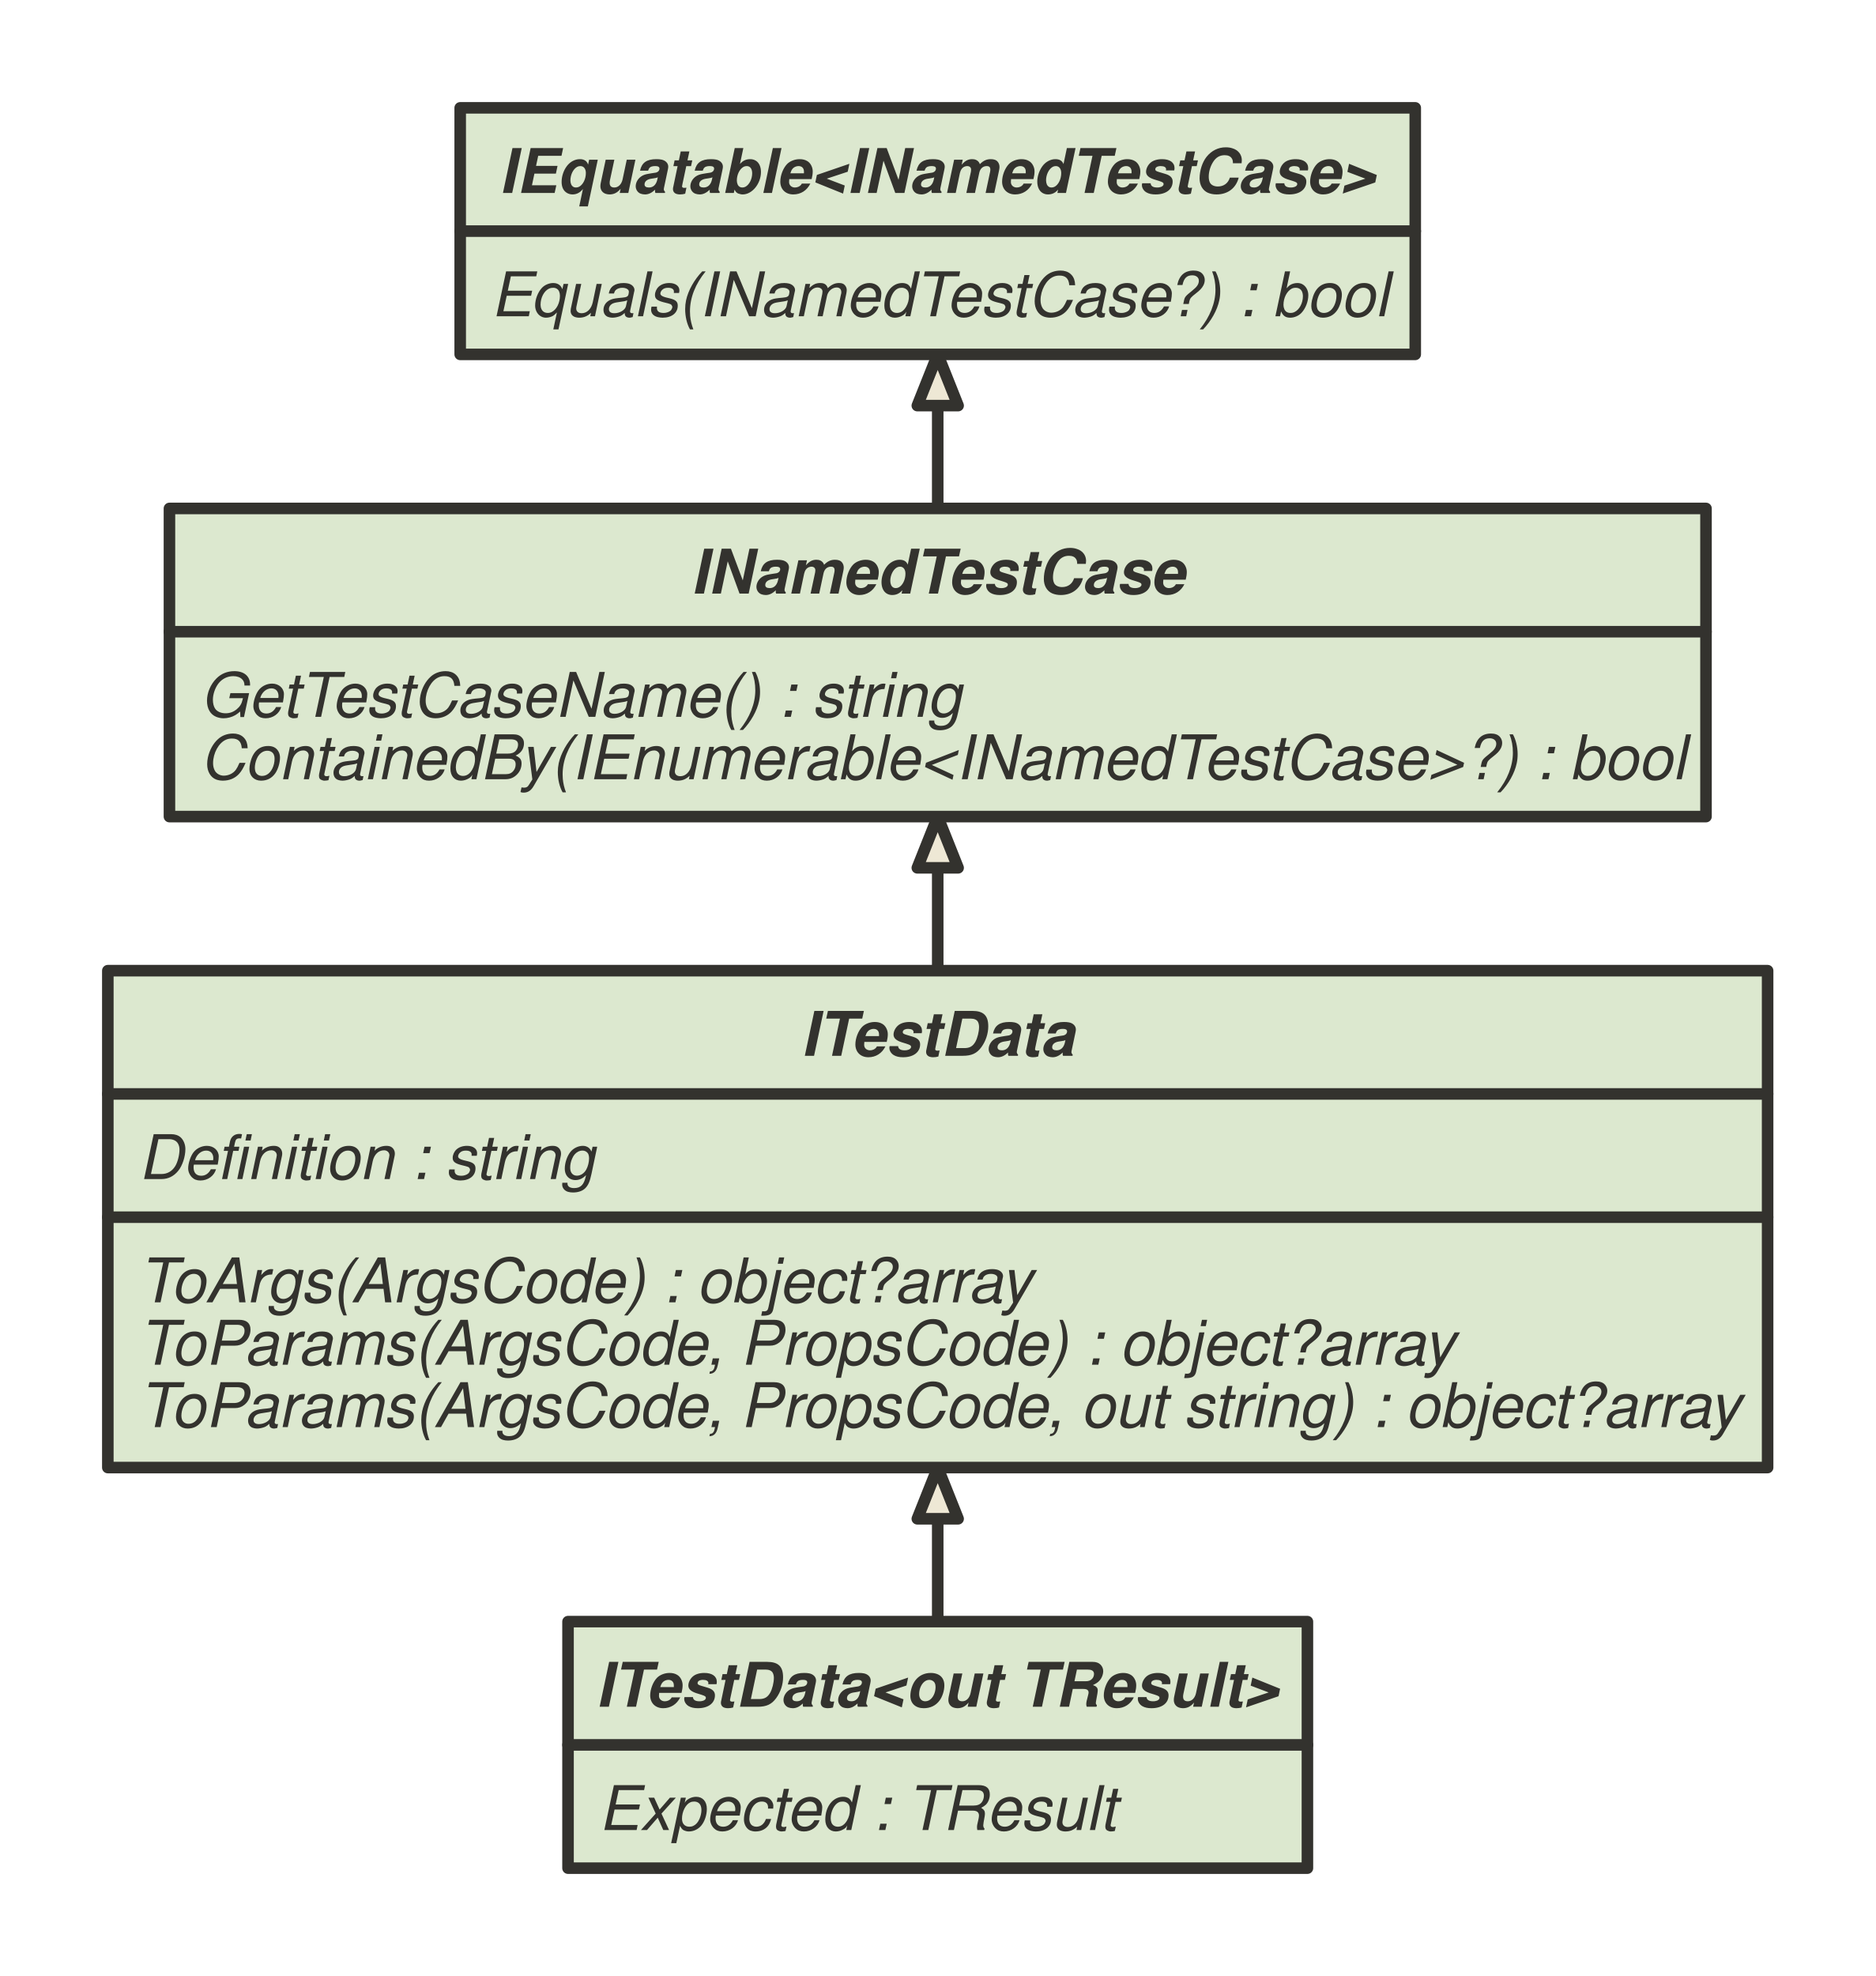
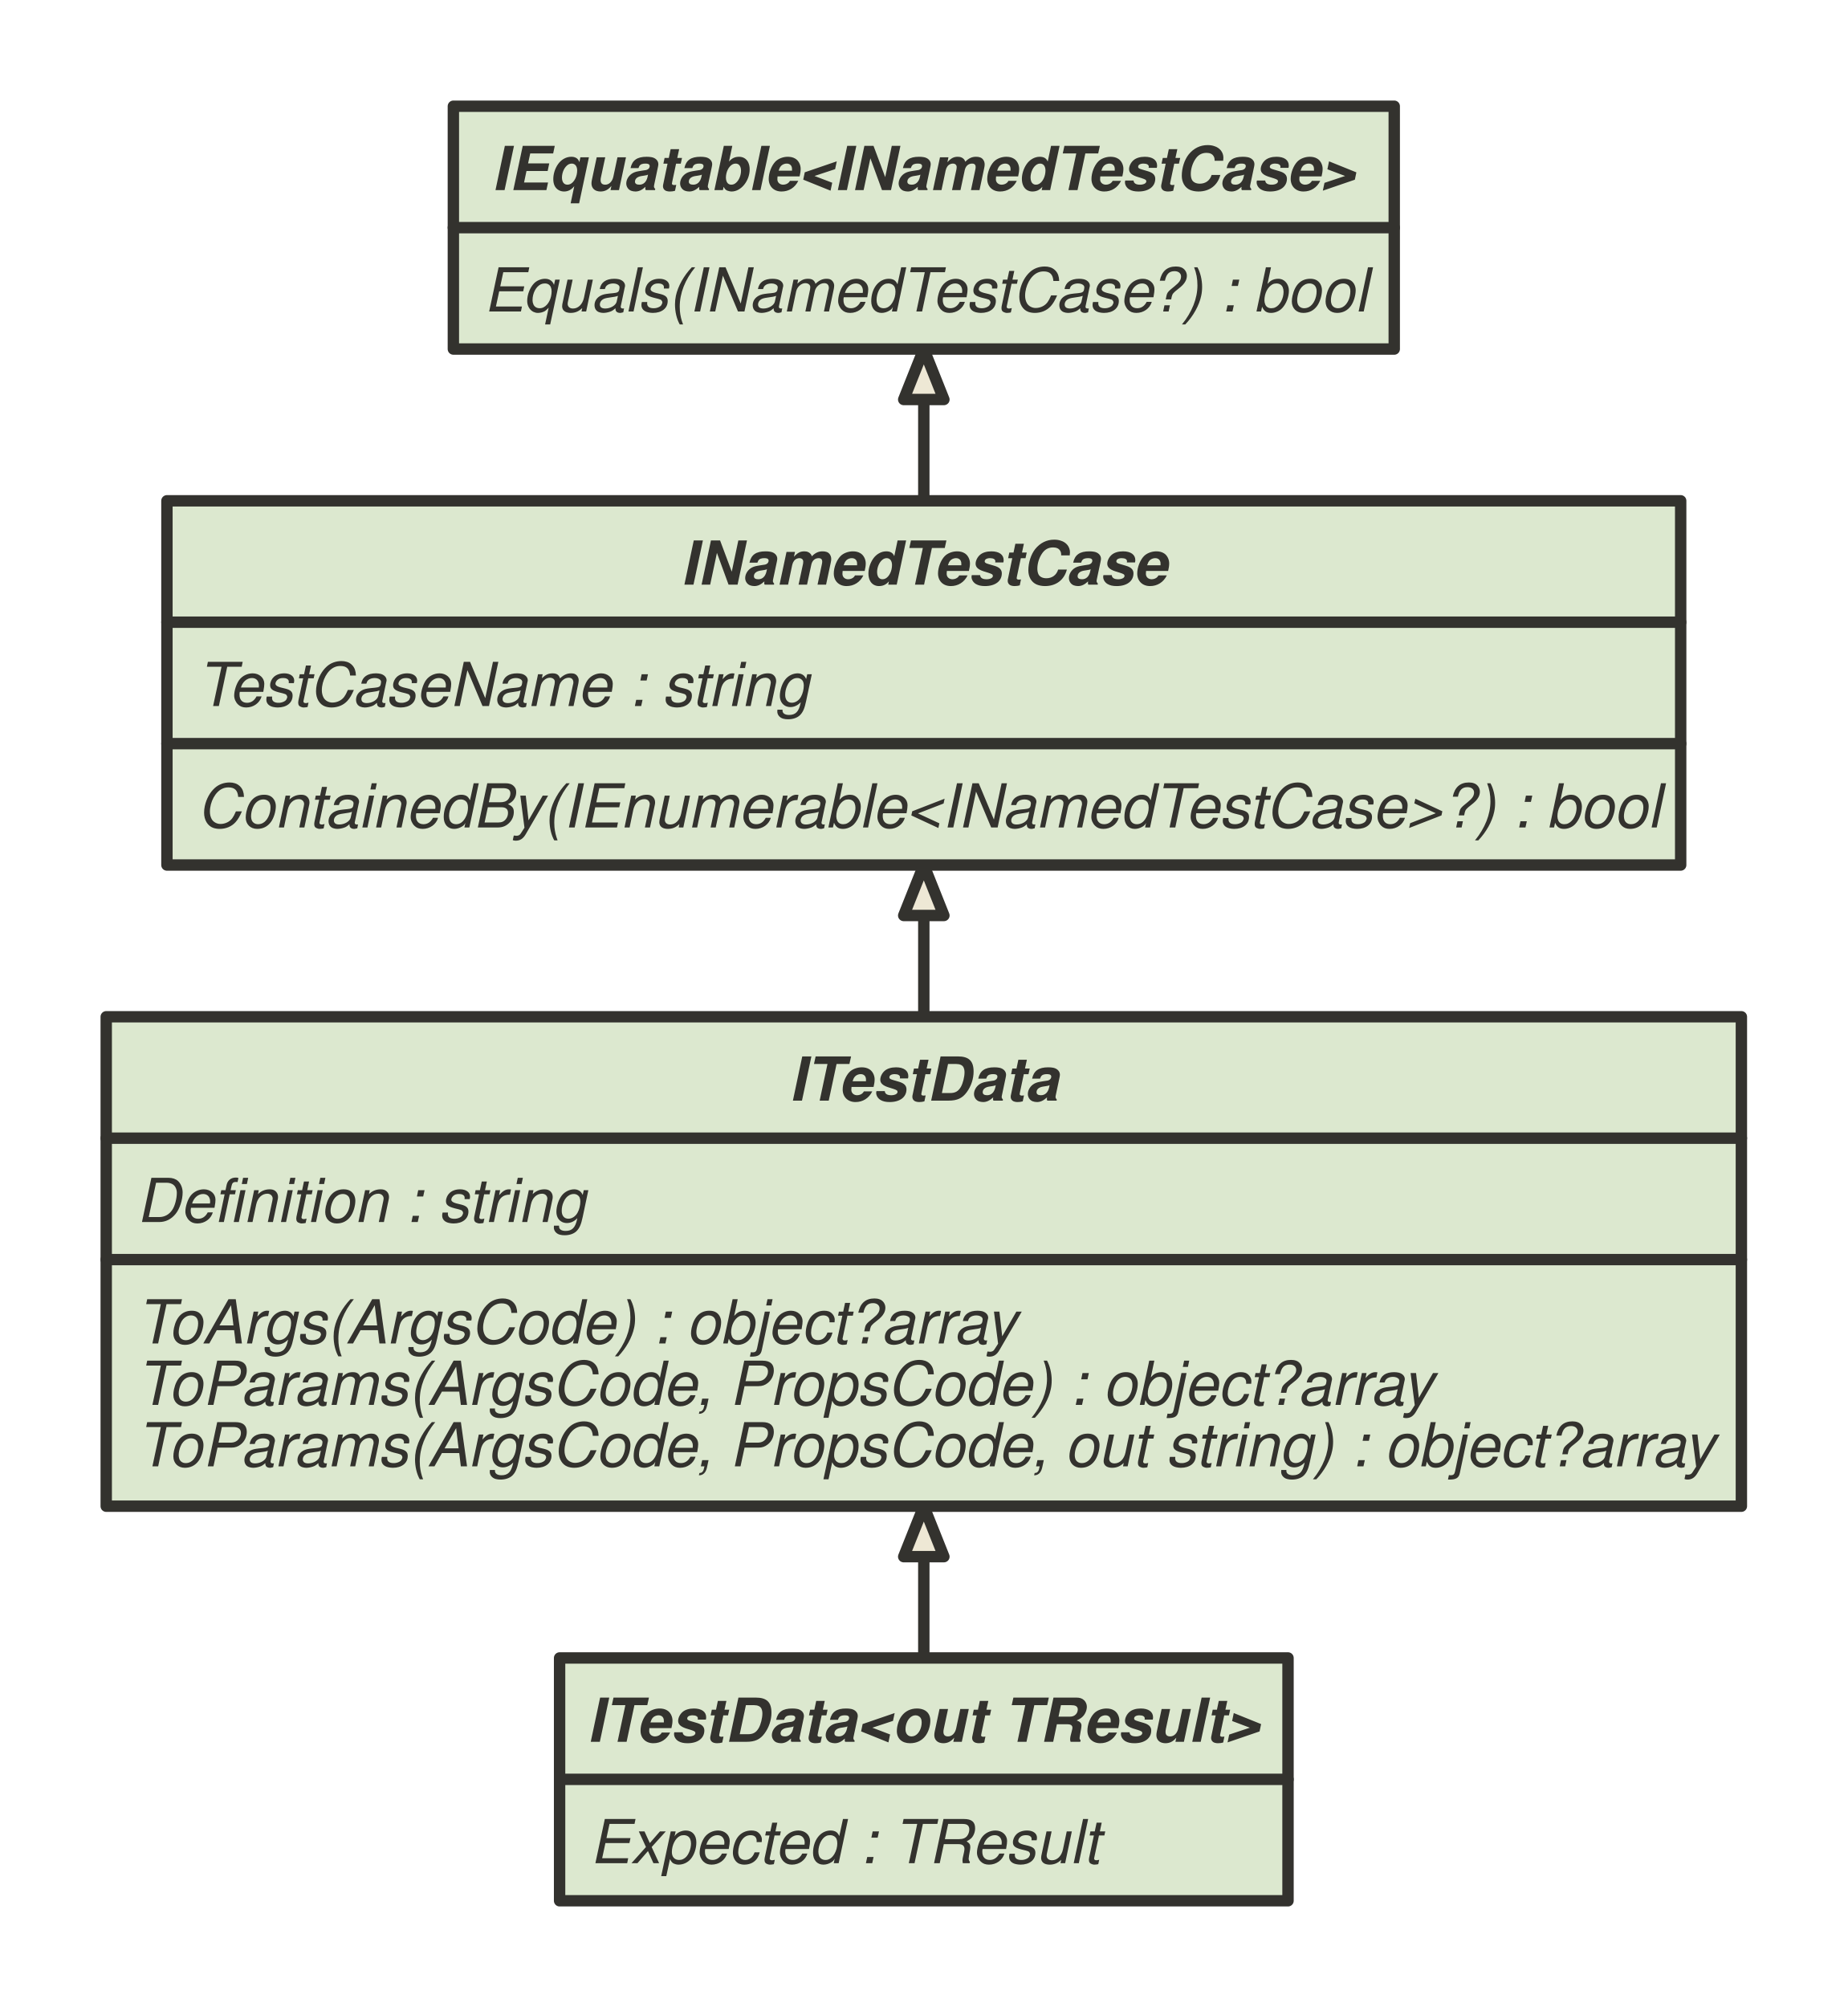
- <svg xmlns="http://www.w3.org/2000/svg" version="1.1" baseProfile="full" width="487.0" height="513.0" viewBox="0 0 487 513">
+ <svg xmlns="http://www.w3.org/2000/svg" version="1.1" baseProfile="full" width="487.0" height="529.0" viewBox="0 0 487 529">
  <g stroke-width="1.0" text-align="left" font="12pt Helvetica, Arial, sans-serif" font-size="12pt" font-family="Helvetica" font-weight="normal" font-style="normal">
    <g font-family="Helvetica" font-size="12pt" font-weight="bold" font-style="normal" stroke-width="3.0" stroke-linejoin="round" stroke-linecap="round" stroke="#33322E">
      <g stroke="transparent" fill="transparent">
-         <rect x="0.0" y="0.0" height="513.0" width="487.0" stroke="none" />
+         <rect x="0.0" y="0.0" height="529.0" width="487.0" stroke="none" />
      </g>
      <g transform="translate(8, 8)" fill="#33322E">
        <g transform="translate(20, 20)" fill="#eee8d5" font-family="Helvetica" font-size="12pt" font-weight="normal" font-style="normal">
          <path d="M215.5 77.3 L215.5 84 L215.5 104 L215.5 104.0 " fill="none" />
          <path d="M220.8 77.3 L215.5 77.3 L210.2 77.3 L215.5 64.0 Z" />
-           <path d="M215.5 197.3 L215.5 204 L215.5 224 L215.5 224.0 " fill="none" />
-           <path d="M220.8 197.3 L215.5 197.3 L210.2 197.3 L215.5 184.0 Z" />
-           <path d="M215.5 366.3 L215.5 373 L215.5 393 L215.5 393.0 " fill="none" />
-           <path d="M220.8 366.3 L215.5 366.3 L210.2 366.3 L215.5 353.0 Z" />
+           <path d="M215.5 213.3 L215.5 220 L215.5 240 L215.5 240.0 " fill="none" />
+           <path d="M220.8 213.3 L215.5 213.3 L210.2 213.3 L215.5 200.0 Z" />
+           <path d="M215.5 382.3 L215.5 389 L215.5 409 L215.5 409.0 " fill="none" />
+           <path d="M220.8 382.3 L215.5 382.3 L210.2 382.3 L215.5 369.0 Z" />
          <g data-name="IEquatable&lt;INamedTestCase&gt;">
            <g fill="#DCE8CF" stroke="#33322E" data-name="IEquatable&lt;INamedTestCase&gt;">
              <rect x="91.5" y="0.0" height="64.0" width="248.0" data-name="IEquatable&lt;INamedTestCase&gt;" />
              <path d="M91.5 32.0 L339.5 32.0" fill="none" data-name="IEquatable&lt;INamedTestCase&gt;" />
            </g>
            <g transform="translate(91.5, 0)" font-family="Helvetica" font-size="12pt" font-weight="bold" font-style="italic" data-name="IEquatable&lt;INamedTestCase&gt;" data-compartment="0">
              <g transform="translate(8, 8)" fill="#33322E" text-align="center" data-name="IEquatable&lt;INamedTestCase&gt;" data-compartment="0">
                <text x="116.0" y="14.1" stroke="none" text-anchor="middle" data-name="IEquatable&lt;INamedTestCase&gt;" data-compartment="0">IEquatable&lt;INamedTestCase&gt;</text>
              </g>
            </g>
            <g transform="translate(91.5, 32)" font-family="Helvetica" font-size="12pt" font-weight="normal" font-style="italic" data-name="IEquatable&lt;INamedTestCase&gt;" data-compartment="1">
              <g transform="translate(8, 8)" fill="#33322E" text-align="left" data-name="IEquatable&lt;INamedTestCase&gt;" data-compartment="1">
                <text x="0.0" y="14.1" stroke="none" data-name="IEquatable&lt;INamedTestCase&gt;" data-compartment="1">Equals(INamedTestCase?) : bool</text>
              </g>
            </g>
          </g>
          <g data-name="INamedTestCase">
            <g fill="#DCE8CF" stroke="#33322E" data-name="INamedTestCase">
-               <rect x="16.0" y="104.0" height="80.0" width="399.0" data-name="INamedTestCase" />
+               <rect x="16.0" y="104.0" height="96.0" width="399.0" data-name="INamedTestCase" />
              <path d="M16.0 136.0 L415.0 136.0" fill="none" data-name="INamedTestCase" />
+               <path d="M16.0 168.0 L415.0 168.0" fill="none" data-name="INamedTestCase" />
            </g>
            <g transform="translate(16, 104)" font-family="Helvetica" font-size="12pt" font-weight="bold" font-style="italic" data-name="INamedTestCase" data-compartment="0">
              <g transform="translate(8, 8)" fill="#33322E" text-align="center" data-name="INamedTestCase" data-compartment="0">
                <text x="191.5" y="14.1" stroke="none" text-anchor="middle" data-name="INamedTestCase" data-compartment="0">INamedTestCase</text>
              </g>
            </g>
            <g transform="translate(16, 136)" font-family="Helvetica" font-size="12pt" font-weight="normal" font-style="italic" data-name="INamedTestCase" data-compartment="1">
              <g transform="translate(8, 8)" fill="#33322E" text-align="left" data-name="INamedTestCase" data-compartment="1">
-                 <text x="0.0" y="14.1" stroke="none" data-name="INamedTestCase" data-compartment="1">GetTestCaseName() : string</text>
-                 <text x="0.0" y="30.3" stroke="none" data-name="INamedTestCase" data-compartment="1">ContainedBy(IEnumerable&lt;INamedTestCase&gt;?) : bool</text>
+                 <text x="0.0" y="14.1" stroke="none" data-name="INamedTestCase" data-compartment="1">TestCaseName : string</text>
+               </g>
+             </g>
+             <g transform="translate(16, 168)" font-family="Helvetica" font-size="12pt" font-weight="normal" font-style="italic" data-name="INamedTestCase" data-compartment="2">
+               <g transform="translate(8, 8)" fill="#33322E" text-align="left" data-name="INamedTestCase" data-compartment="2">
+                 <text x="0.0" y="14.1" stroke="none" data-name="INamedTestCase" data-compartment="2">ContainedBy(IEnumerable&lt;INamedTestCase&gt;?) : bool</text>
              </g>
            </g>
          </g>
          <g data-name="ITestData">
            <g fill="#DCE8CF" stroke="#33322E" data-name="ITestData">
-               <rect x="0.0" y="224.0" height="129.0" width="431.0" data-name="ITestData" />
-               <path d="M0.0 256.0 L431.0 256.0" fill="none" data-name="ITestData" />
-               <path d="M0.0 288.0 L431.0 288.0" fill="none" data-name="ITestData" />
+               <rect x="0.0" y="240.0" height="129.0" width="431.0" data-name="ITestData" />
+               <path d="M0.0 272.0 L431.0 272.0" fill="none" data-name="ITestData" />
+               <path d="M0.0 304.0 L431.0 304.0" fill="none" data-name="ITestData" />
            </g>
-             <g transform="translate(0, 224)" font-family="Helvetica" font-size="12pt" font-weight="bold" font-style="italic" data-name="ITestData" data-compartment="0">
+             <g transform="translate(0, 240)" font-family="Helvetica" font-size="12pt" font-weight="bold" font-style="italic" data-name="ITestData" data-compartment="0">
              <g transform="translate(8, 8)" fill="#33322E" text-align="center" data-name="ITestData" data-compartment="0">
                <text x="207.5" y="14.1" stroke="none" text-anchor="middle" data-name="ITestData" data-compartment="0">ITestData</text>
              </g>
            </g>
-             <g transform="translate(0, 256)" font-family="Helvetica" font-size="12pt" font-weight="normal" font-style="italic" data-name="ITestData" data-compartment="1">
+             <g transform="translate(0, 272)" font-family="Helvetica" font-size="12pt" font-weight="normal" font-style="italic" data-name="ITestData" data-compartment="1">
              <g transform="translate(8, 8)" fill="#33322E" text-align="left" data-name="ITestData" data-compartment="1">
                <text x="0.0" y="14.1" stroke="none" data-name="ITestData" data-compartment="1">Definition : string</text>
              </g>
            </g>
-             <g transform="translate(0, 288)" font-family="Helvetica" font-size="12pt" font-weight="normal" font-style="italic" data-name="ITestData" data-compartment="2">
+             <g transform="translate(0, 304)" font-family="Helvetica" font-size="12pt" font-weight="normal" font-style="italic" data-name="ITestData" data-compartment="2">
              <g transform="translate(8, 8)" fill="#33322E" text-align="left" data-name="ITestData" data-compartment="2">
                <text x="0.0" y="14.1" stroke="none" data-name="ITestData" data-compartment="2">ToArgs(ArgsCode) : object?array</text>
                <text x="0.0" y="30.3" stroke="none" data-name="ITestData" data-compartment="2">ToParams(ArgsCode, PropsCode) : object?array</text>
                <text x="0.0" y="46.5" stroke="none" data-name="ITestData" data-compartment="2">ToParams(ArgsCode, PropsCode, out string) : object?array</text>
              </g>
            </g>
          </g>
          <g data-name="ITestData&lt;out TResult&gt;">
            <g fill="#DCE8CF" stroke="#33322E" data-name="ITestData&lt;out TResult&gt;">
-               <rect x="119.5" y="393.0" height="64.0" width="192.0" data-name="ITestData&lt;out TResult&gt;" />
-               <path d="M119.5 425.0 L311.5 425.0" fill="none" data-name="ITestData&lt;out TResult&gt;" />
+               <rect x="119.5" y="409.0" height="64.0" width="192.0" data-name="ITestData&lt;out TResult&gt;" />
+               <path d="M119.5 441.0 L311.5 441.0" fill="none" data-name="ITestData&lt;out TResult&gt;" />
            </g>
-             <g transform="translate(119.5, 393)" font-family="Helvetica" font-size="12pt" font-weight="bold" font-style="italic" data-name="ITestData&lt;out TResult&gt;" data-compartment="0">
+             <g transform="translate(119.5, 409)" font-family="Helvetica" font-size="12pt" font-weight="bold" font-style="italic" data-name="ITestData&lt;out TResult&gt;" data-compartment="0">
              <g transform="translate(8, 8)" fill="#33322E" text-align="center" data-name="ITestData&lt;out TResult&gt;" data-compartment="0">
                <text x="88.0" y="14.1" stroke="none" text-anchor="middle" data-name="ITestData&lt;out TResult&gt;" data-compartment="0">ITestData&lt;out TResult&gt;</text>
              </g>
            </g>
-             <g transform="translate(119.5, 425)" font-family="Helvetica" font-size="12pt" font-weight="normal" font-style="italic" data-name="ITestData&lt;out TResult&gt;" data-compartment="1">
+             <g transform="translate(119.5, 441)" font-family="Helvetica" font-size="12pt" font-weight="normal" font-style="italic" data-name="ITestData&lt;out TResult&gt;" data-compartment="1">
              <g transform="translate(8, 8)" fill="#33322E" text-align="left" data-name="ITestData&lt;out TResult&gt;" data-compartment="1">
                <text x="0.0" y="14.1" stroke="none" data-name="ITestData&lt;out TResult&gt;" data-compartment="1">Expected : TResult</text>
              </g>
            </g>
          </g>
        </g>
      </g>
    </g>
  </g>
</svg>
